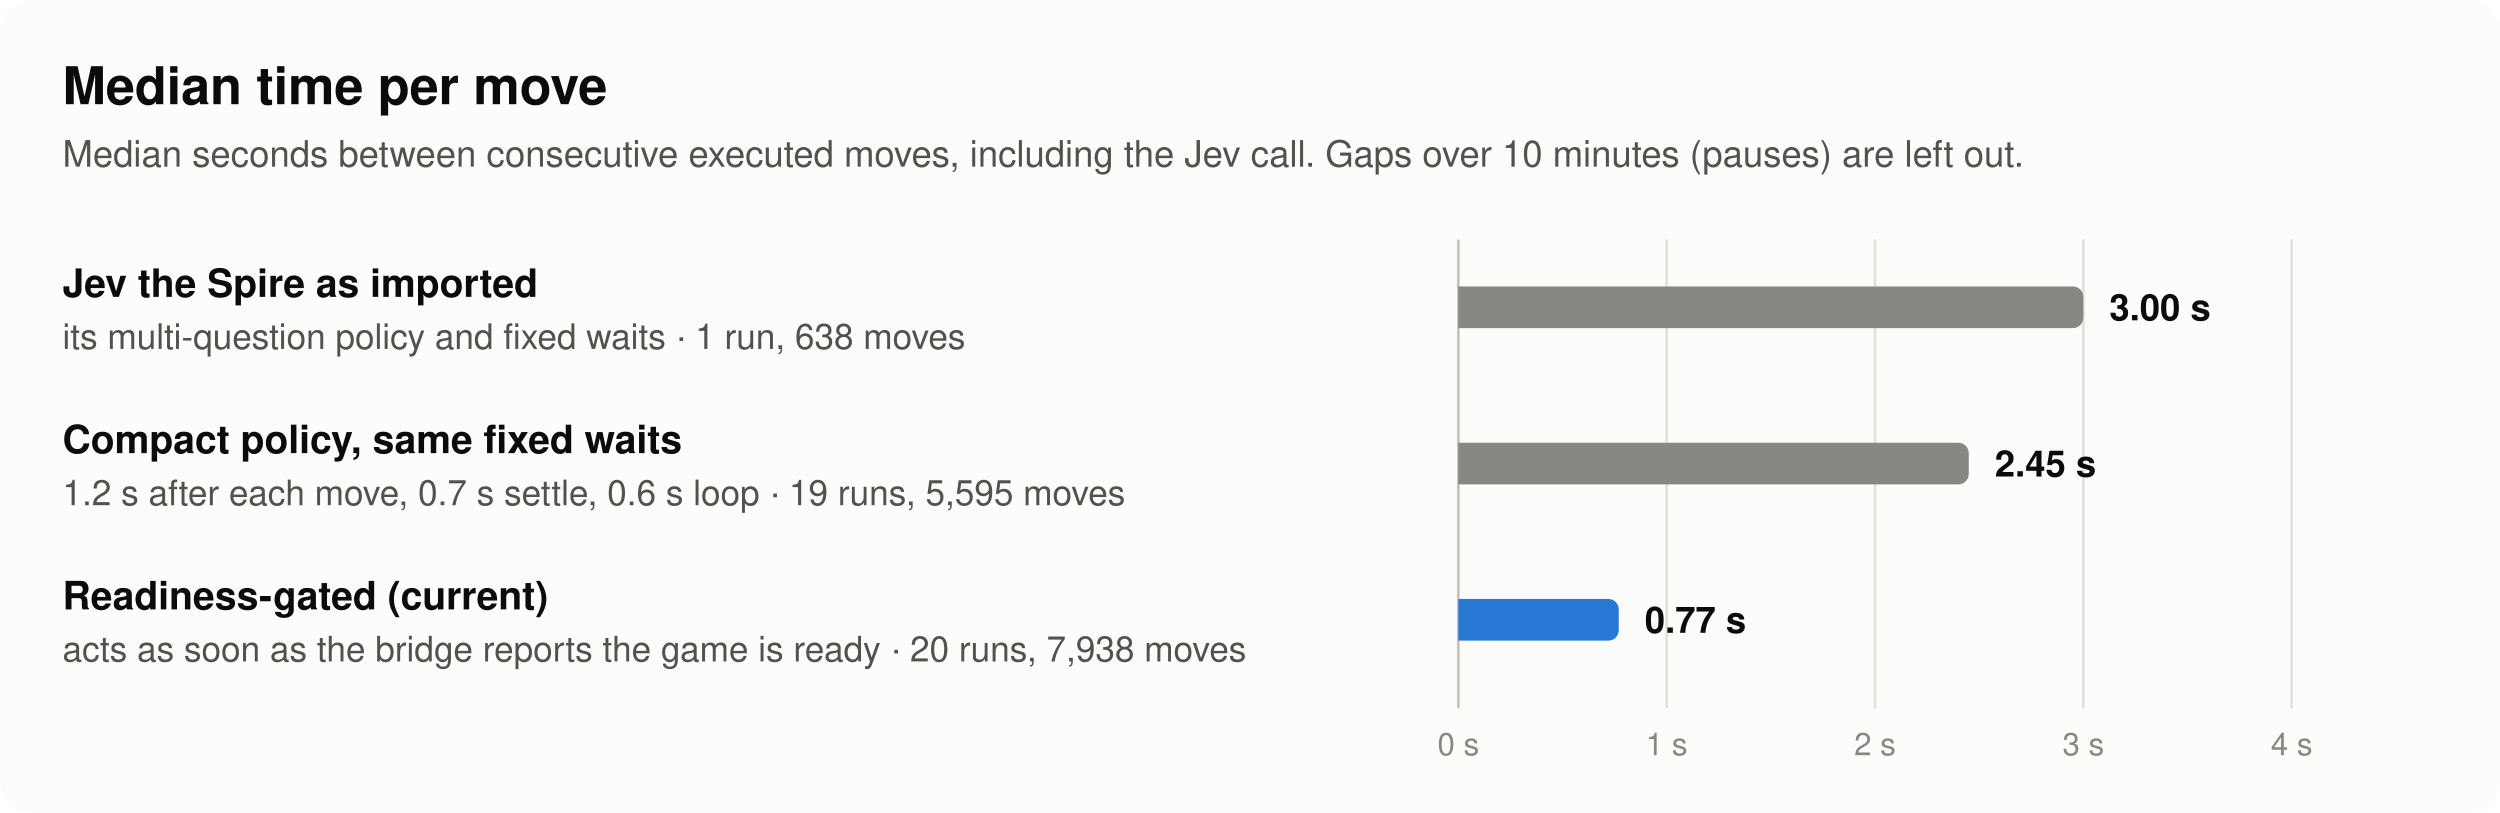
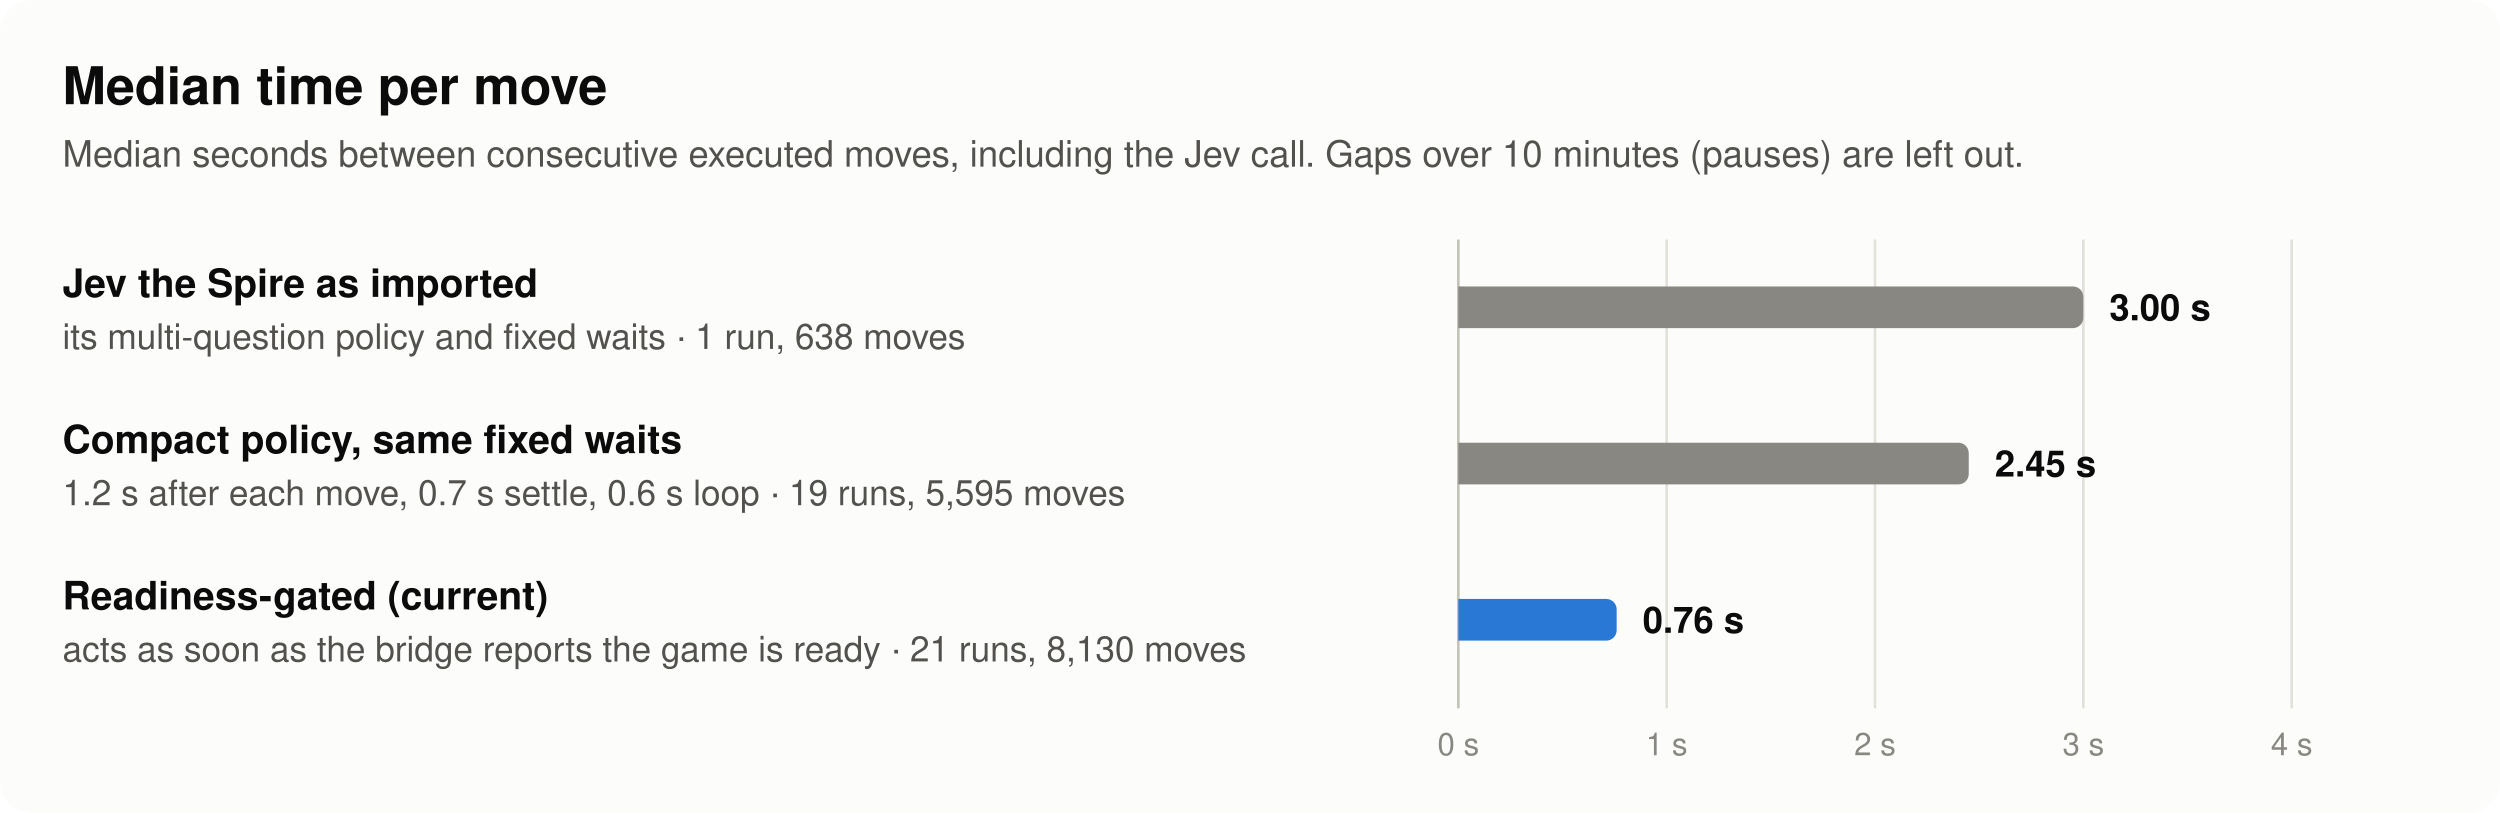
<svg xmlns="http://www.w3.org/2000/svg" width="960" height="312" viewBox="0 0 960 312" role="img" aria-labelledby="t d" font-family="system-ui, -apple-system, 'Segoe UI', Helvetica, Arial, sans-serif">
  <rect width="960" height="312" rx="12" fill="#fcfcfb" />
  <text x="24" y="40" font-size="20" font-weight="600" fill="#0b0b0b" text-anchor="start">Median time per move</text>
  <text x="24" y="64" font-size="14" font-weight="400" fill="#52514e" text-anchor="start">Median seconds between consecutive executed moves, including the Jev call. Gaps over 10 minutes (pauses) are left out.</text>
  <line x1="560" y1="92" x2="560" y2="272" stroke="#c3c2b7" stroke-width="1" />
  <line x1="640" y1="92" x2="640" y2="272" stroke="#e1e0d9" stroke-width="1" />
  <line x1="720" y1="92" x2="720" y2="272" stroke="#e1e0d9" stroke-width="1" />
  <line x1="800" y1="92" x2="800" y2="272" stroke="#e1e0d9" stroke-width="1" />
  <line x1="880" y1="92" x2="880" y2="272" stroke="#e1e0d9" stroke-width="1" />
  <text x="24" y="114" font-size="15" font-weight="600" fill="#0b0b0b" text-anchor="start">Jev the Spire as imported</text>
  <text x="24" y="134" font-size="13.5" font-weight="400" fill="#52514e" text-anchor="start">its multi-question policy and fixed waits · 1 run, 638 moves</text>
  <path d="M560,110 H796 A4,4 0 0 1 800,114 V122 A4,4 0 0 1 796,126 H560 Z" fill="#898781" fill-opacity="1" />
  <text x="810" y="123" font-size="14" font-weight="600" fill="#0b0b0b" text-anchor="start">3.00 s</text>
  <text x="24" y="174" font-size="15" font-weight="600" fill="#0b0b0b" text-anchor="start">Compact policy, same fixed waits</text>
  <text x="24" y="194" font-size="13.5" font-weight="400" fill="#52514e" text-anchor="start">1.2 s after each move, 0.7 s settle, 0.6 s loop · 19 runs, 5,595 moves</text>
  <path d="M560,170 H752 A4,4 0 0 1 756,174 V182 A4,4 0 0 1 752,186 H560 Z" fill="#898781" fill-opacity="1" />
  <text x="766" y="183" font-size="14" font-weight="600" fill="#0b0b0b" text-anchor="start">2.45 s</text>
  <text x="24" y="234" font-size="15" font-weight="600" fill="#0b0b0b" text-anchor="start">Readiness-gated (current)</text>
-   <text x="24" y="254" font-size="13.5" font-weight="400" fill="#52514e" text-anchor="start">acts as soon as the bridge reports the game is ready · 20 runs, 7,938 moves</text>
-   <path d="M560,230 H617.6 A4,4 0 0 1 621.6,234 V242 A4,4 0 0 1 617.6,246 H560 Z" fill="#2a78d6" fill-opacity="1" />
-   <text x="631.6" y="243" font-size="14" font-weight="600" fill="#0b0b0b" text-anchor="start">0.77 s</text>
+   <text x="24" y="254" font-size="13.5" font-weight="400" fill="#52514e" text-anchor="start">acts as soon as the bridge reports the game is ready · 21 runs, 8,130 moves</text>
+   <path d="M560,230 H616.8 A4,4 0 0 1 620.8,234 V242 A4,4 0 0 1 616.8,246 H560 Z" fill="#2a78d6" fill-opacity="1" />
+   <text x="630.8" y="243" font-size="14" font-weight="600" fill="#0b0b0b" text-anchor="start">0.76 s</text>
  <text x="560" y="290" font-size="12" font-weight="400" fill="#898781" text-anchor="middle">0 s</text>
  <text x="640" y="290" font-size="12" font-weight="400" fill="#898781" text-anchor="middle">1 s</text>
  <text x="720" y="290" font-size="12" font-weight="400" fill="#898781" text-anchor="middle">2 s</text>
  <text x="800" y="290" font-size="12" font-weight="400" fill="#898781" text-anchor="middle">3 s</text>
  <text x="880" y="290" font-size="12" font-weight="400" fill="#898781" text-anchor="middle">4 s</text>
</svg>
